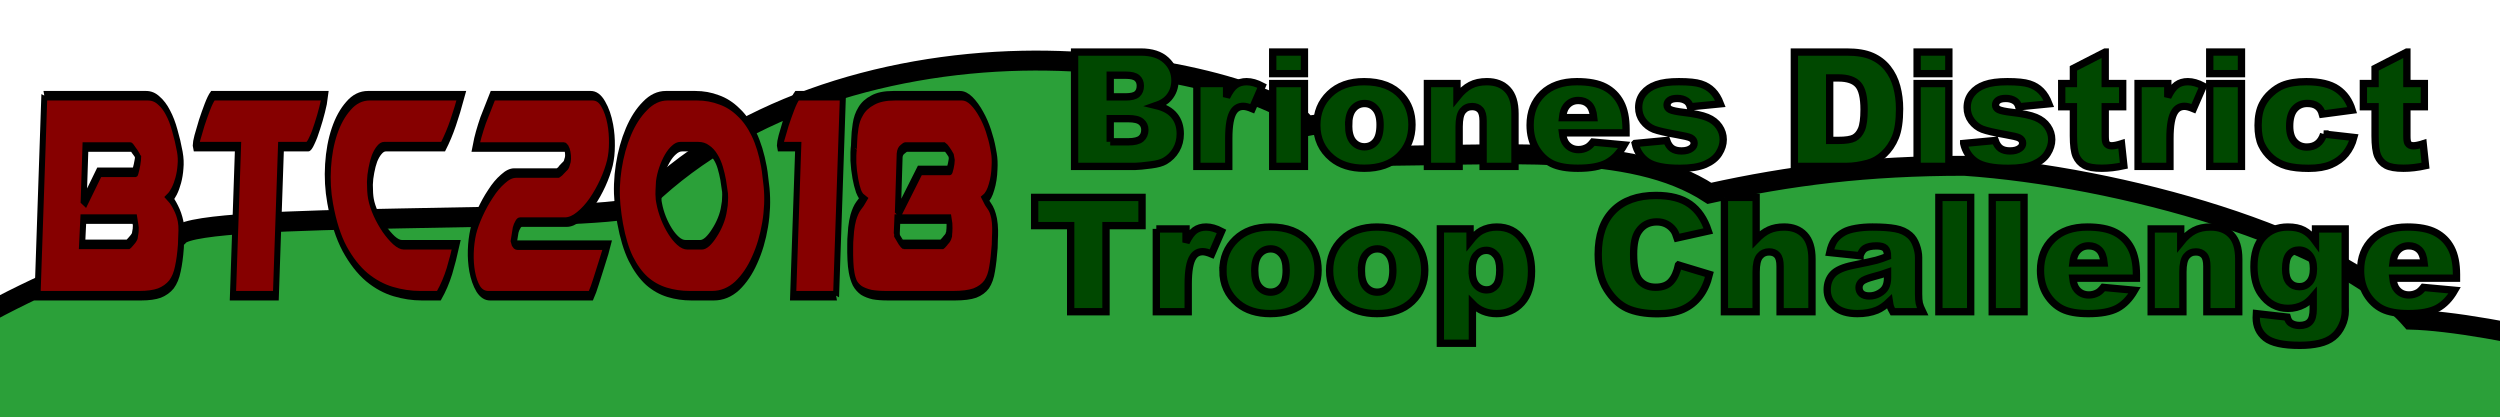
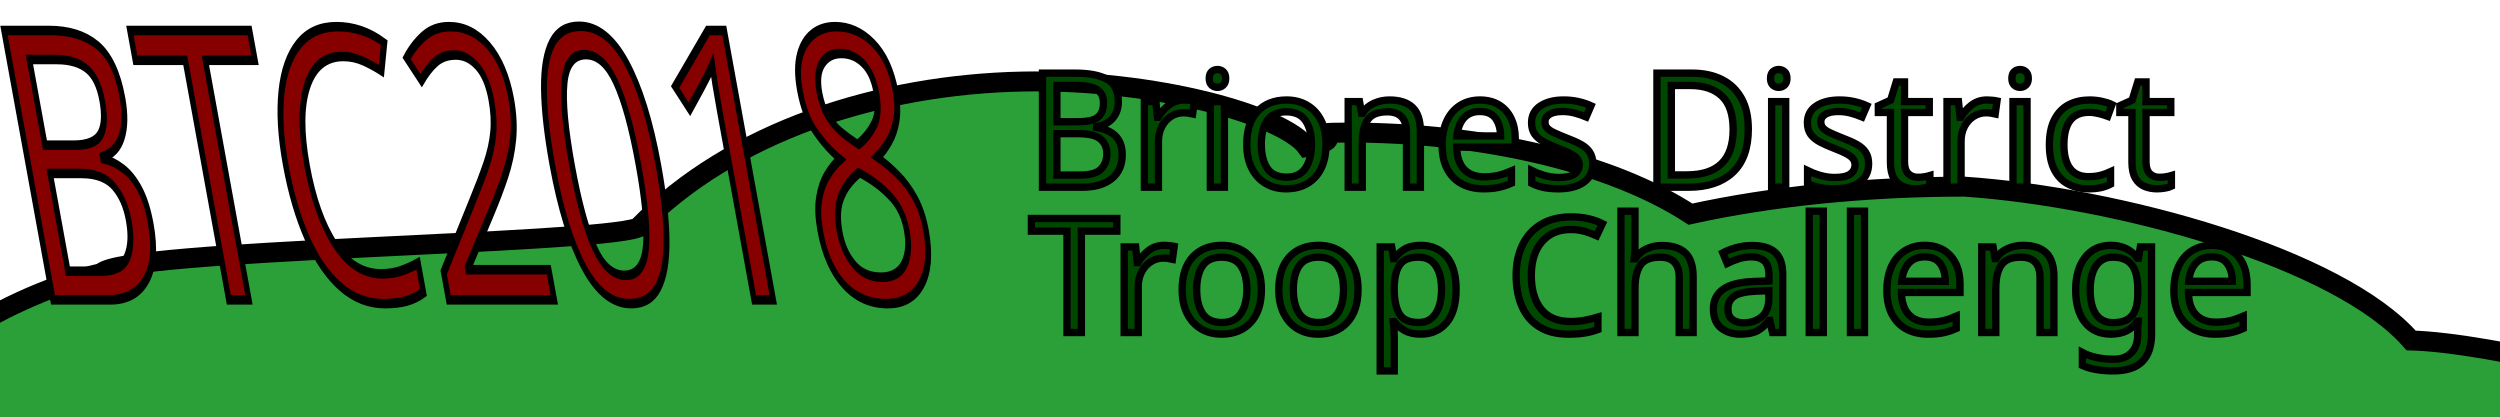
<svg xmlns="http://www.w3.org/2000/svg" width="1200" height="200" viewBox="0 0 1200 200" id="svg2" version="1.1">
  <defs id="defs4" />
  <g id="layer1" transform="translate(0,-852.3622)">
-     <path style="fill:#2ba039;fill-opacity:1;stroke:#000000;stroke-width:9.576;stroke-linecap:round;stroke-miterlimit:4;stroke-dasharray:none;stroke-opacity:1;paint-order:fill markers stroke" d="m 306.198,951.655 c -21.473,8.009 -209.46,2.235 -220.153,13.7 -53.356,12.767 -142.415,59.279 -142.551,78.249 0.002,38.202 163.104,54.17 318.481,54.17 83.872,-0.021 163.331,-9.243 216.711,-25.148 13.76,-0.737 27.275,-1.725 40.432,-2.959 36.012,13.685 81.269,21.183 128.004,21.209 49.493,-0.036 97.222,-8.451 134.061,-23.637 31.128,9.623 69.541,16.29 111.186,19.299 32.799,19.875 93.96,32.159 160.24,32.178 101.945,-10e-5 240.148,-30.539 240.147,-65.719 1.169,-25.151 -99.614,-46.248 -135.424,-47.207 -34.582,-39.715 -140.538,-68.799 -214.414,-73.842 -46.82,0.013 -83.486,4.614 -122.397,13.217 -37.665,-24.547 -98.937,-17.945 -164.307,-17.968 -27.29,0.046 -4.012,-19.279 -28.954,-14.322 -11.104,-15.215 -72.997,-32.669 -136.532,-31.368 -68.11,1.394 -139.172,23.596 -184.528,70.149 z" id="path4485" />
-     <g style="font-style:normal;font-variant:normal;font-weight:normal;font-stretch:normal;font-size:76.668px;line-height:91%;font-family:'Arial Black';-inkscape-font-specification:'Arial Black, ';text-align:center;letter-spacing:0px;word-spacing:0px;text-anchor:middle;fill:#004800;fill-opacity:1;stroke:#000000;stroke-width:3.52;stroke-linecap:butt;stroke-linejoin:miter;stroke-miterlimit:4;stroke-dasharray:none;stroke-opacity:1" id="text4136" transform="translate(0,-10)">
-       <path d="m 515.797,887.343 31.745,0 q 7.936,0 12.167,3.931 4.268,3.931 4.268,9.733 0,4.867 -3.032,8.348 -2.022,2.321 -5.915,3.669 5.915,1.423 8.685,4.904 2.808,3.444 2.808,8.685 0,4.268 -1.984,7.674 -1.984,3.407 -5.428,5.391 -2.134,1.235 -6.439,1.797 -5.728,0.749 -7.599,0.749 l -29.275,0 0,-54.881 z m 17.108,21.525 7.375,0 q 3.968,0 5.503,-1.348 1.572,-1.385 1.572,-3.968 0,-2.396 -1.572,-3.744 -1.535,-1.348 -5.391,-1.348 l -7.487,0 0,10.407 z m 0,21.563 8.648,0 q 4.38,0 6.177,-1.535 1.797,-1.572 1.797,-4.193 0,-2.433 -1.797,-3.893 -1.759,-1.497 -6.214,-1.497 l -8.61,0 0,11.118 z" style="font-style:normal;font-variant:normal;font-weight:normal;font-stretch:normal;line-height:91%;font-family:'Arial Black';-inkscape-font-specification:'Arial Black, ';text-align:center;text-anchor:middle;fill:#004800;fill-opacity:1;stroke:#000000;stroke-width:3.52;stroke-miterlimit:4;stroke-dasharray:none;stroke-opacity:1" id="path4155" />
-       <path d="m 574.496,902.467 14.263,0 0,6.514 q 2.059,-4.23 4.23,-5.803 2.209,-1.61 5.428,-1.61 3.369,0 7.375,2.096 l -4.717,10.856 q -2.695,-1.123 -4.268,-1.123 -2.995,0 -4.642,2.471 -2.358,3.482 -2.358,13.028 l 0,13.327 -15.311,0 0,-39.757 z" style="font-style:normal;font-variant:normal;font-weight:normal;font-stretch:normal;line-height:91%;font-family:'Arial Black';-inkscape-font-specification:'Arial Black, ';text-align:center;text-anchor:middle;fill:#004800;fill-opacity:1;stroke:#000000;stroke-width:3.52;stroke-miterlimit:4;stroke-dasharray:none;stroke-opacity:1" id="path4157" />
-       <path d="m 610.899,887.343 15.236,0 0,10.37 -15.236,0 0,-10.37 z m 0,15.124 15.236,0 0,39.757 -15.236,0 0,-39.757 z" style="font-style:normal;font-variant:normal;font-weight:normal;font-stretch:normal;line-height:91%;font-family:'Arial Black';-inkscape-font-specification:'Arial Black, ';text-align:center;text-anchor:middle;fill:#004800;fill-opacity:1;stroke:#000000;stroke-width:3.52;stroke-miterlimit:4;stroke-dasharray:none;stroke-opacity:1" id="path4159" />
-       <path d="m 632.072,922.457 q 0,-9.097 6.139,-14.974 6.139,-5.915 16.584,-5.915 11.942,0 18.044,6.926 4.904,5.578 4.904,13.739 0,9.172 -6.102,15.049 -6.065,5.84 -16.809,5.84 -9.584,0 -15.498,-4.867 -7.263,-6.027 -7.263,-15.798 z m 15.274,-0.037 q 0,5.316 2.134,7.861 2.171,2.546 5.428,2.546 3.294,0 5.391,-2.508 2.134,-2.508 2.134,-8.049 0,-5.166 -2.134,-7.674 -2.134,-2.546 -5.278,-2.546 -3.332,0 -5.503,2.583 -2.171,2.546 -2.171,7.787 z" style="font-style:normal;font-variant:normal;font-weight:normal;font-stretch:normal;line-height:91%;font-family:'Arial Black';-inkscape-font-specification:'Arial Black, ';text-align:center;text-anchor:middle;fill:#004800;fill-opacity:1;stroke:#000000;stroke-width:3.52;stroke-miterlimit:4;stroke-dasharray:none;stroke-opacity:1" id="path4161" />
-       <path d="m 685.156,902.467 14.188,0 0,6.476 q 3.182,-3.968 6.439,-5.653 3.257,-1.722 7.936,-1.722 6.327,0 9.883,3.781 3.594,3.744 3.594,11.605 l 0,25.269 -15.311,0 0,-21.862 q 0,-3.744 -1.385,-5.278 -1.385,-1.572 -3.893,-1.572 -2.77,0 -4.492,2.096 -1.722,2.096 -1.722,7.525 l 0,19.092 -15.236,0 0,-39.757 z" style="font-style:normal;font-variant:normal;font-weight:normal;font-stretch:normal;line-height:91%;font-family:'Arial Black';-inkscape-font-specification:'Arial Black, ';text-align:center;text-anchor:middle;fill:#004800;fill-opacity:1;stroke:#000000;stroke-width:3.52;stroke-miterlimit:4;stroke-dasharray:none;stroke-opacity:1" id="path4163" />
-       <path d="m 780.504,926.126 -30.547,0 q 0.412,3.669 1.984,5.466 2.209,2.583 5.765,2.583 2.246,0 4.268,-1.123 1.235,-0.711 2.658,-2.508 l 15.012,1.385 q -3.444,5.99 -8.311,8.61 -4.867,2.583 -13.963,2.583 -7.899,0 -12.429,-2.209 -4.53,-2.246 -7.525,-7.075 -2.957,-4.867 -2.957,-11.418 0,-9.321 5.952,-15.087 5.99,-5.765 16.509,-5.765 8.535,0 13.477,2.583 4.941,2.583 7.525,7.487 2.583,4.904 2.583,12.766 l 0,1.722 z m -15.498,-7.3 q -0.449,-4.417 -2.396,-6.327 -1.909,-1.909 -5.054,-1.909 -3.631,0 -5.803,2.883 -1.385,1.797 -1.759,5.353 l 15.012,0 z" style="font-style:normal;font-variant:normal;font-weight:normal;font-stretch:normal;line-height:91%;font-family:'Arial Black';-inkscape-font-specification:'Arial Black, ';text-align:center;text-anchor:middle;fill:#004800;fill-opacity:1;stroke:#000000;stroke-width:3.52;stroke-miterlimit:4;stroke-dasharray:none;stroke-opacity:1" id="path4165" />
-       <path d="m 784.884,931.217 15.124,-1.423 q 0.936,2.695 2.62,3.856 1.685,1.161 4.492,1.161 3.07,0 4.754,-1.31 1.31,-0.973 1.31,-2.433 0,-1.647 -1.722,-2.546 -1.235,-0.636 -6.551,-1.572 -7.936,-1.385 -11.043,-2.546 -3.07,-1.198 -5.204,-4.006 -2.096,-2.808 -2.096,-6.401 0,-3.931 2.284,-6.776 2.284,-2.845 6.289,-4.23 4.006,-1.423 10.744,-1.423 7.113,0 10.482,1.086 3.407,1.086 5.653,3.369 2.284,2.284 3.781,6.177 l -14.45,1.423 q -0.562,-1.909 -1.872,-2.808 -1.797,-1.198 -4.343,-1.198 -2.583,0 -3.781,0.936 -1.161,0.898 -1.161,2.209 0,1.46 1.497,2.209 1.497,0.749 6.514,1.348 7.599,0.861 11.306,2.396 3.706,1.535 5.653,4.38 1.984,2.845 1.984,6.252 0,3.444 -2.096,6.701 -2.059,3.257 -6.551,5.204 -4.455,1.909 -12.167,1.909 -10.894,0 -15.536,-3.107 -4.605,-3.107 -5.915,-8.835 z" style="font-style:normal;font-variant:normal;font-weight:normal;font-stretch:normal;line-height:91%;font-family:'Arial Black';-inkscape-font-specification:'Arial Black, ';text-align:center;text-anchor:middle;fill:#004800;fill-opacity:1;stroke:#000000;stroke-width:3.52;stroke-miterlimit:4;stroke-dasharray:none;stroke-opacity:1" id="path4167" />
-       <path d="m 861.29,887.343 25.194,0 q 7.45,0 12.017,2.022 4.605,2.022 7.599,5.803 2.995,3.781 4.343,8.797 1.348,5.016 1.348,10.632 0,8.797 -2.022,13.664 -1.984,4.829 -5.54,8.124 -3.556,3.257 -7.637,4.343 -5.578,1.497 -10.108,1.497 l -25.194,0 0,-54.881 z m 16.958,12.429 0,29.986 4.155,0 q 5.316,0 7.562,-1.161 2.246,-1.198 3.519,-4.118 1.273,-2.957 1.273,-9.546 0,-8.722 -2.845,-11.942 -2.845,-3.219 -9.434,-3.219 l -4.23,0 z" style="font-style:normal;font-variant:normal;font-weight:normal;font-stretch:normal;line-height:91%;font-family:'Arial Black';-inkscape-font-specification:'Arial Black, ';text-align:center;text-anchor:middle;fill:#004800;fill-opacity:1;stroke:#000000;stroke-width:3.52;stroke-miterlimit:4;stroke-dasharray:none;stroke-opacity:1" id="path4169" />
-       <path d="m 920.214,887.343 15.236,0 0,10.37 -15.236,0 0,-10.37 z m 0,15.124 15.236,0 0,39.757 -15.236,0 0,-39.757 z" style="font-style:normal;font-variant:normal;font-weight:normal;font-stretch:normal;line-height:91%;font-family:'Arial Black';-inkscape-font-specification:'Arial Black, ';text-align:center;text-anchor:middle;fill:#004800;fill-opacity:1;stroke:#000000;stroke-width:3.52;stroke-miterlimit:4;stroke-dasharray:none;stroke-opacity:1" id="path4171" />
-       <path d="m 942.563,931.217 15.124,-1.423 q 0.936,2.695 2.62,3.856 1.685,1.161 4.492,1.161 3.07,0 4.754,-1.31 1.31,-0.973 1.31,-2.433 0,-1.647 -1.722,-2.546 -1.235,-0.636 -6.551,-1.572 -7.936,-1.385 -11.043,-2.546 -3.07,-1.198 -5.204,-4.006 -2.096,-2.808 -2.096,-6.401 0,-3.931 2.284,-6.776 2.284,-2.845 6.289,-4.23 4.006,-1.423 10.744,-1.423 7.113,0 10.482,1.086 3.407,1.086 5.653,3.369 2.284,2.284 3.781,6.177 l -14.45,1.423 q -0.562,-1.909 -1.872,-2.808 -1.797,-1.198 -4.343,-1.198 -2.583,0 -3.781,0.936 -1.161,0.898 -1.161,2.209 0,1.46 1.497,2.209 1.497,0.749 6.514,1.348 7.599,0.861 11.306,2.396 3.706,1.535 5.653,4.38 1.984,2.845 1.984,6.252 0,3.444 -2.096,6.701 -2.059,3.257 -6.551,5.204 -4.455,1.909 -12.167,1.909 -10.894,0 -15.536,-3.107 -4.605,-3.107 -5.915,-8.835 z" style="font-style:normal;font-variant:normal;font-weight:normal;font-stretch:normal;line-height:91%;font-family:'Arial Black';-inkscape-font-specification:'Arial Black, ';text-align:center;text-anchor:middle;fill:#004800;fill-opacity:1;stroke:#000000;stroke-width:3.52;stroke-miterlimit:4;stroke-dasharray:none;stroke-opacity:1" id="path4173" />
-       <path d="m 1010.508,887.343 0,15.124 8.386,0 0,11.118 -8.386,0 0,14.113 q 0,2.546 0.487,3.369 0.749,1.273 2.62,1.273 1.685,0 4.717,-0.973 l 1.123,10.519 q -5.653,1.235 -10.557,1.235 -5.69,0 -8.386,-1.46 -2.695,-1.46 -4.006,-4.417 -1.273,-2.995 -1.273,-9.658 l 0,-14.001 -5.615,0 0,-11.118 5.615,0 0,-7.3 15.274,-7.824 z" style="font-style:normal;font-variant:normal;font-weight:normal;font-stretch:normal;line-height:91%;font-family:'Arial Black';-inkscape-font-specification:'Arial Black, ';text-align:center;text-anchor:middle;fill:#004800;fill-opacity:1;stroke:#000000;stroke-width:3.52;stroke-miterlimit:4;stroke-dasharray:none;stroke-opacity:1" id="path4175" />
-       <path d="m 1026.269,902.467 14.263,0 0,6.514 q 2.059,-4.23 4.23,-5.803 2.209,-1.61 5.428,-1.61 3.369,0 7.375,2.096 l -4.717,10.856 q -2.695,-1.123 -4.268,-1.123 -2.995,0 -4.642,2.471 -2.358,3.482 -2.358,13.028 l 0,13.327 -15.311,0 0,-39.757 z" style="font-style:normal;font-variant:normal;font-weight:normal;font-stretch:normal;line-height:91%;font-family:'Arial Black';-inkscape-font-specification:'Arial Black, ';text-align:center;text-anchor:middle;fill:#004800;fill-opacity:1;stroke:#000000;stroke-width:3.52;stroke-miterlimit:4;stroke-dasharray:none;stroke-opacity:1" id="path4177" />
-       <path d="m 1060.672,887.343 15.236,0 0,10.37 -15.236,0 0,-10.37 z m 0,15.124 15.236,0 0,39.757 -15.236,0 0,-39.757 z" style="font-style:normal;font-variant:normal;font-weight:normal;font-stretch:normal;line-height:91%;font-family:'Arial Black';-inkscape-font-specification:'Arial Black, ';text-align:center;text-anchor:middle;fill:#004800;fill-opacity:1;stroke:#000000;stroke-width:3.52;stroke-miterlimit:4;stroke-dasharray:none;stroke-opacity:1" id="path4179" />
-       <path d="m 1115.365,926.687 14.488,1.647 q -1.198,4.53 -3.931,7.861 -2.733,3.294 -7,5.129 -4.23,1.834 -10.781,1.834 -6.327,0 -10.557,-1.161 -4.193,-1.198 -7.225,-3.818 -3.032,-2.658 -4.754,-6.214 -1.722,-3.556 -1.722,-9.434 0,-6.139 2.096,-10.22 1.535,-2.995 4.193,-5.353 2.658,-2.396 5.465,-3.556 4.455,-1.834 11.418,-1.834 9.733,0 14.825,3.482 5.129,3.482 7.188,10.182 l -14.338,1.909 q -0.674,-2.546 -2.471,-3.818 -1.759,-1.31 -4.754,-1.31 -3.781,0 -6.139,2.733 -2.321,2.695 -2.321,8.198 0,4.904 2.321,7.45 2.321,2.546 5.915,2.546 2.995,0 5.016,-1.535 2.059,-1.535 3.07,-4.717 z" style="font-style:normal;font-variant:normal;font-weight:normal;font-stretch:normal;line-height:91%;font-family:'Arial Black';-inkscape-font-specification:'Arial Black, ';text-align:center;text-anchor:middle;fill:#004800;fill-opacity:1;stroke:#000000;stroke-width:3.52;stroke-miterlimit:4;stroke-dasharray:none;stroke-opacity:1" id="path4181" />
-       <path d="m 1155.309,887.343 0,15.124 8.386,0 0,11.118 -8.386,0 0,14.113 q 0,2.546 0.487,3.369 0.749,1.273 2.62,1.273 1.685,0 4.717,-0.973 l 1.123,10.519 q -5.653,1.235 -10.557,1.235 -5.69,0 -8.386,-1.46 -2.695,-1.46 -4.006,-4.417 -1.273,-2.995 -1.273,-9.658 l 0,-14.001 -5.615,0 0,-11.118 5.615,0 0,-7.3 15.274,-7.824 z" style="font-style:normal;font-variant:normal;font-weight:normal;font-stretch:normal;line-height:91%;font-family:'Arial Black';-inkscape-font-specification:'Arial Black, ';text-align:center;text-anchor:middle;fill:#004800;fill-opacity:1;stroke:#000000;stroke-width:3.52;stroke-miterlimit:4;stroke-dasharray:none;stroke-opacity:1" id="path4183" />
-       <path d="m 496.63,957.111 51.549,0 0,13.552 -17.295,0 0,41.329 -16.958,0 0,-41.329 -17.295,0 0,-13.552 z" style="font-style:normal;font-variant:normal;font-weight:normal;font-stretch:normal;line-height:91%;font-family:'Arial Black';-inkscape-font-specification:'Arial Black, ';text-align:center;text-anchor:middle;fill:#004800;fill-opacity:1;stroke:#000000;stroke-width:3.52;stroke-miterlimit:4;stroke-dasharray:none;stroke-opacity:1" id="path4185" />
-       <path d="m 555.03,972.235 14.263,0 0,6.514 q 2.059,-4.23 4.23,-5.803 2.209,-1.61 5.428,-1.61 3.369,0 7.375,2.096 l -4.717,10.856 q -2.695,-1.123 -4.268,-1.123 -2.995,0 -4.642,2.471 -2.358,3.482 -2.358,13.028 l 0,13.327 -15.311,0 0,-39.757 z" style="font-style:normal;font-variant:normal;font-weight:normal;font-stretch:normal;line-height:91%;font-family:'Arial Black';-inkscape-font-specification:'Arial Black, ';text-align:center;text-anchor:middle;fill:#004800;fill-opacity:1;stroke:#000000;stroke-width:3.52;stroke-miterlimit:4;stroke-dasharray:none;stroke-opacity:1" id="path4187" />
-       <path d="m 587,992.225 q 0,-9.097 6.139,-14.974 6.139,-5.915 16.584,-5.915 11.942,0 18.044,6.926 4.904,5.578 4.904,13.739 0,9.172 -6.102,15.049 -6.065,5.84 -16.809,5.84 -9.584,0 -15.498,-4.867 -7.263,-6.027 -7.263,-15.798 z m 15.274,-0.037 q 0,5.316 2.134,7.861 2.171,2.546 5.428,2.546 3.294,0 5.391,-2.508 2.134,-2.508 2.134,-8.049 0,-5.166 -2.134,-7.674 -2.134,-2.546 -5.278,-2.546 -3.332,0 -5.503,2.583 -2.171,2.546 -2.171,7.787 z" style="font-style:normal;font-variant:normal;font-weight:normal;font-stretch:normal;line-height:91%;font-family:'Arial Black';-inkscape-font-specification:'Arial Black, ';text-align:center;text-anchor:middle;fill:#004800;fill-opacity:1;stroke:#000000;stroke-width:3.52;stroke-miterlimit:4;stroke-dasharray:none;stroke-opacity:1" id="path4189" />
-       <path d="m 638.211,992.225 q 0,-9.097 6.139,-14.974 6.139,-5.915 16.584,-5.915 11.942,0 18.044,6.926 4.904,5.578 4.904,13.739 0,9.172 -6.102,15.049 -6.065,5.84 -16.809,5.84 -9.584,0 -15.498,-4.867 -7.263,-6.027 -7.263,-15.798 z m 15.274,-0.037 q 0,5.316 2.134,7.861 2.171,2.546 5.428,2.546 3.294,0 5.391,-2.508 2.134,-2.508 2.134,-8.049 0,-5.166 -2.134,-7.674 -2.134,-2.546 -5.278,-2.546 -3.332,0 -5.503,2.583 -2.171,2.546 -2.171,7.787 z" style="font-style:normal;font-variant:normal;font-weight:normal;font-stretch:normal;line-height:91%;font-family:'Arial Black';-inkscape-font-specification:'Arial Black, ';text-align:center;text-anchor:middle;fill:#004800;fill-opacity:1;stroke:#000000;stroke-width:3.52;stroke-miterlimit:4;stroke-dasharray:none;stroke-opacity:1" id="path4191" />
-       <path d="m 691.37,1027.115 0,-54.881 14.263,0 0,5.877 q 2.957,-3.706 5.428,-5.016 3.332,-1.759 7.375,-1.759 7.974,0 12.316,6.102 4.38,6.102 4.38,15.087 0,9.92 -4.754,15.161 -4.754,5.204 -12.017,5.204 -3.519,0 -6.439,-1.198 -2.883,-1.198 -5.166,-3.556 l 0,18.98 -15.386,0 z m 15.274,-34.89 q 0,4.717 1.984,7 1.984,2.284 5.016,2.284 2.658,0 4.455,-2.171 1.797,-2.209 1.797,-7.45 0,-4.829 -1.872,-7.075 -1.872,-2.284 -4.567,-2.284 -2.92,0 -4.867,2.284 -1.947,2.284 -1.947,7.412 z" style="font-style:normal;font-variant:normal;font-weight:normal;font-stretch:normal;line-height:91%;font-family:'Arial Black';-inkscape-font-specification:'Arial Black, ';text-align:center;text-anchor:middle;fill:#004800;fill-opacity:1;stroke:#000000;stroke-width:3.52;stroke-miterlimit:4;stroke-dasharray:none;stroke-opacity:1" id="path4193" />
-       <path d="m 805.661,989.567 14.862,4.492 q -1.497,6.252 -4.717,10.445 -3.219,4.193 -8.011,6.327 -4.754,2.134 -12.129,2.134 -8.947,0 -14.637,-2.583 -5.653,-2.62 -9.771,-9.172 -4.118,-6.551 -4.118,-16.771 0,-13.627 7.225,-20.926 7.263,-7.337 20.515,-7.337 10.37,0 16.284,4.193 5.952,4.193 8.835,12.878 l -14.974,3.332 q -0.786,-2.508 -1.647,-3.669 -1.423,-1.947 -3.482,-2.995 -2.059,-1.048 -4.605,-1.048 -5.765,0 -8.835,4.642 -2.321,3.444 -2.321,10.819 0,9.134 2.77,12.541 2.77,3.369 7.787,3.369 4.867,0 7.337,-2.733 2.508,-2.733 3.631,-7.936 z" style="font-style:normal;font-variant:normal;font-weight:normal;font-stretch:normal;line-height:91%;font-family:'Arial Black';-inkscape-font-specification:'Arial Black, ';text-align:center;text-anchor:middle;fill:#004800;fill-opacity:1;stroke:#000000;stroke-width:3.52;stroke-miterlimit:4;stroke-dasharray:none;stroke-opacity:1" id="path4195" />
-       <path d="m 827.71,957.111 15.236,0 0,20.215 q 3.107,-3.219 6.177,-4.605 3.07,-1.385 7.263,-1.385 6.214,0 9.771,3.781 3.594,3.781 3.594,11.605 l 0,25.269 -15.311,0 0,-21.862 q 0,-3.744 -1.385,-5.278 -1.385,-1.572 -3.893,-1.572 -2.77,0 -4.492,2.096 -1.722,2.096 -1.722,7.525 l 0,19.092 -15.236,0 0,-54.881 z" style="font-style:normal;font-variant:normal;font-weight:normal;font-stretch:normal;line-height:91%;font-family:'Arial Black';-inkscape-font-specification:'Arial Black, ';text-align:center;text-anchor:middle;fill:#004800;fill-opacity:1;stroke:#000000;stroke-width:3.52;stroke-miterlimit:4;stroke-dasharray:none;stroke-opacity:1" id="path4197" />
-       <path d="m 892.811,985.112 -14.562,-1.535 q 0.824,-3.818 2.358,-5.99 1.572,-2.209 4.492,-3.818 2.096,-1.161 5.765,-1.797 3.669,-0.636 7.936,-0.636 6.851,0 11.006,0.786 4.155,0.749 6.926,3.182 1.947,1.685 3.07,4.792 1.123,3.07 1.123,5.877 l 0,17.557 q 0,2.808 0.337,4.417 0.374,1.572 1.572,4.043 l -14.3,0 q -0.861,-1.535 -1.123,-2.321 -0.262,-0.824 -0.524,-2.546 -2.995,2.882 -5.952,4.118 -4.043,1.647 -9.396,1.647 -7.113,0 -10.819,-3.294 -3.669,-3.294 -3.669,-8.123 0,-4.53 2.658,-7.45 2.658,-2.92 9.808,-4.343 8.573,-1.722 11.118,-2.396 2.546,-0.711 5.391,-1.834 0,-2.808 -1.161,-3.931 -1.161,-1.123 -4.08,-1.123 -3.744,0 -5.615,1.198 -1.46,0.936 -2.358,3.519 z m 13.215,8.011 q -3.145,1.123 -6.551,1.984 -4.642,1.235 -5.877,2.433 -1.273,1.235 -1.273,2.808 0,1.797 1.235,2.957 1.273,1.123 3.706,1.123 2.546,0 4.717,-1.235 2.209,-1.235 3.107,-2.995 0.936,-1.797 0.936,-4.642 l 0,-2.433 z" style="font-style:normal;font-variant:normal;font-weight:normal;font-stretch:normal;line-height:91%;font-family:'Arial Black';-inkscape-font-specification:'Arial Black, ';text-align:center;text-anchor:middle;fill:#004800;fill-opacity:1;stroke:#000000;stroke-width:3.52;stroke-miterlimit:4;stroke-dasharray:none;stroke-opacity:1" id="path4199" />
-       <path d="m 930.658,957.111 15.274,0 0,54.881 -15.274,0 0,-54.881 z" style="font-style:normal;font-variant:normal;font-weight:normal;font-stretch:normal;line-height:91%;font-family:'Arial Black';-inkscape-font-specification:'Arial Black, ';text-align:center;text-anchor:middle;fill:#004800;fill-opacity:1;stroke:#000000;stroke-width:3.52;stroke-miterlimit:4;stroke-dasharray:none;stroke-opacity:1" id="path4201" />
-       <path d="m 956.264,957.111 15.274,0 0,54.881 -15.274,0 0,-54.881 z" style="font-style:normal;font-variant:normal;font-weight:normal;font-stretch:normal;line-height:91%;font-family:'Arial Black';-inkscape-font-specification:'Arial Black, ';text-align:center;text-anchor:middle;fill:#004800;fill-opacity:1;stroke:#000000;stroke-width:3.52;stroke-miterlimit:4;stroke-dasharray:none;stroke-opacity:1" id="path4203" />
-       <path d="m 1025.483,995.894 -30.547,0 q 0.412,3.669 1.984,5.466 2.209,2.583 5.765,2.583 2.246,0 4.268,-1.123 1.235,-0.711 2.658,-2.508 l 15.012,1.385 q -3.444,5.99 -8.311,8.61 -4.867,2.583 -13.963,2.583 -7.899,0 -12.429,-2.209 -4.53,-2.246 -7.525,-7.075 -2.957,-4.867 -2.957,-11.418 0,-9.321 5.952,-15.087 5.99,-5.765 16.509,-5.765 8.535,0 13.477,2.583 4.941,2.583 7.524,7.487 2.583,4.904 2.583,12.766 l 0,1.722 z m -15.498,-7.3 q -0.449,-4.417 -2.396,-6.327 -1.909,-1.909 -5.054,-1.909 -3.631,0 -5.803,2.883 -1.385,1.797 -1.759,5.353 l 15.012,0 z" style="font-style:normal;font-variant:normal;font-weight:normal;font-stretch:normal;line-height:91%;font-family:'Arial Black';-inkscape-font-specification:'Arial Black, ';text-align:center;text-anchor:middle;fill:#004800;fill-opacity:1;stroke:#000000;stroke-width:3.52;stroke-miterlimit:4;stroke-dasharray:none;stroke-opacity:1" id="path4205" />
-       <path d="m 1032.558,972.235 14.188,0 0,6.476 q 3.182,-3.968 6.439,-5.653 3.257,-1.722 7.936,-1.722 6.327,0 9.883,3.781 3.594,3.744 3.594,11.605 l 0,25.269 -15.311,0 0,-21.862 q 0,-3.744 -1.385,-5.278 -1.385,-1.572 -3.893,-1.572 -2.77,0 -4.492,2.096 -1.722,2.096 -1.722,7.525 l 0,19.092 -15.236,0 0,-39.757 z" style="font-style:normal;font-variant:normal;font-weight:normal;font-stretch:normal;line-height:91%;font-family:'Arial Black';-inkscape-font-specification:'Arial Black, ';text-align:center;text-anchor:middle;fill:#004800;fill-opacity:1;stroke:#000000;stroke-width:3.52;stroke-miterlimit:4;stroke-dasharray:none;stroke-opacity:1" id="path4207" />
-       <path d="m 1111.435,972.235 14.263,0 0,37.548 0.037,1.76 q 0,3.744 -1.61,7.113 -1.572,3.407 -4.23,5.503 -2.62,2.096 -6.701,3.032 -4.043,0.936 -9.284,0.936 -11.979,0 -16.472,-3.594 -4.455,-3.594 -4.455,-9.621 0,-0.749 0.075,-2.022 l 14.787,1.685 q 0.561,2.059 1.722,2.845 1.685,1.161 4.23,1.161 3.294,0 4.904,-1.76 1.647,-1.76 1.647,-6.139 l 0,-6.027 q -2.246,2.658 -4.492,3.856 -3.519,1.872 -7.599,1.872 -7.974,0 -12.878,-6.963 -3.482,-4.941 -3.482,-13.065 0,-9.284 4.492,-14.151 4.492,-4.867 11.755,-4.867 4.642,0 7.637,1.572 3.032,1.572 5.653,5.204 l 0,-5.877 z m -14.338,19.279 q 0,4.305 1.834,6.401 1.834,2.059 4.829,2.059 2.845,0 4.754,-2.134 1.947,-2.171 1.947,-6.514 0,-4.343 -2.022,-6.626 -2.022,-2.321 -4.941,-2.321 -2.92,0 -4.679,2.134 -1.722,2.096 -1.722,7 z" style="font-style:normal;font-variant:normal;font-weight:normal;font-stretch:normal;line-height:91%;font-family:'Arial Black';-inkscape-font-specification:'Arial Black, ';text-align:center;text-anchor:middle;fill:#004800;fill-opacity:1;stroke:#000000;stroke-width:3.52;stroke-miterlimit:4;stroke-dasharray:none;stroke-opacity:1" id="path4209" />
-       <path d="m 1179.118,995.894 -30.547,0 q 0.412,3.669 1.984,5.466 2.209,2.583 5.765,2.583 2.246,0 4.268,-1.123 1.235,-0.711 2.658,-2.508 l 15.012,1.385 q -3.444,5.99 -8.311,8.61 -4.867,2.583 -13.963,2.583 -7.899,0 -12.429,-2.209 -4.53,-2.246 -7.525,-7.075 -2.957,-4.867 -2.957,-11.418 0,-9.321 5.952,-15.087 5.99,-5.765 16.509,-5.765 8.535,0 13.477,2.583 4.941,2.583 7.524,7.487 2.583,4.904 2.583,12.766 l 0,1.722 z m -15.498,-7.3 q -0.449,-4.417 -2.396,-6.327 -1.909,-1.909 -5.054,-1.909 -3.631,0 -5.803,2.883 -1.385,1.797 -1.76,5.353 l 15.012,0 z" style="font-style:normal;font-variant:normal;font-weight:normal;font-stretch:normal;line-height:91%;font-family:'Arial Black';-inkscape-font-specification:'Arial Black, ';text-align:center;text-anchor:middle;fill:#004800;fill-opacity:1;stroke:#000000;stroke-width:3.52;stroke-miterlimit:4;stroke-dasharray:none;stroke-opacity:1" id="path4211" />
-     </g>
-     <g transform="matrix(0.7699739,0,0.2362424,1.298745,0,-2)" style="font-style:normal;font-variant:normal;font-weight:normal;font-stretch:normal;font-size:139.455px;line-height:125%;font-family:'Airstrike Bold';-inkscape-font-specification:'Airstrike Bold, ';letter-spacing:0px;word-spacing:0px;fill:#860000;fill-opacity:1;stroke:#000000;stroke-width:3.52;stroke-linecap:butt;stroke-linejoin:miter;stroke-miterlimit:4;stroke-dasharray:none;stroke-opacity:1" id="text4148">
-       <path d="m -185.053,693.213 -26.915,73.911 64.01,0 q 7.391,0 12.272,-0.976 5.02,-1.116 8.507,-3.207 3.486,-2.231 5.718,-5.718 2.371,-3.486 4.463,-8.367 l 0.558,-1.534 q 0.697,-1.813 1.395,-3.765 0.697,-1.952 0.697,-3.905 -0.139,-2.789 -1.395,-5.02 -1.255,-2.371 -2.789,-3.626 1.673,-0.837 3.626,-2.51 2.092,-1.813 3.765,-4.044 1.813,-2.371 2.929,-5.02 1.255,-2.65 1.255,-5.439 l 0,-0.279 q 0,-3.905 -0.697,-7.67 -0.558,-3.765 -2.231,-6.554 -1.534,-2.789 -4.323,-4.463 -2.65,-1.813 -6.833,-1.813 l -64.01,0 z m 12.133,40.163 7.67,-21.197 28.588,0 q 0.279,0 1.255,1.255 1.116,1.116 1.534,1.813 0,0 0,0.279 0.139,0.279 0.279,0.418 l -0.279,0.697 q -0.139,0.418 -0.697,1.255 -0.418,0.697 -0.976,1.534 -0.558,0.837 -1.116,1.534 -0.418,0.558 -0.558,0.558 l -22.313,0 -13.388,11.854 z m -5.439,14.782 3.626,-9.343 32.075,0 q 0,0.976 -0.139,1.952 0,0.976 -0.279,1.395 l -0.279,0.697 q -0.139,0.139 -0.697,1.255 -0.558,0.976 -0.558,0.976 -0.418,0.418 -1.255,0.976 -0.837,0.418 -1.673,0.976 -0.837,0.418 -1.534,0.837 -0.697,0.279 -0.697,0.279 l -28.588,0 z" style="font-style:normal;font-variant:normal;font-weight:normal;font-stretch:normal;font-family:Airstrike;-inkscape-font-specification:Airstrike;fill:#860000;fill-opacity:1;stroke:#000000;stroke-width:3.52;stroke-miterlimit:4;stroke-dasharray:none;stroke-opacity:1" id="path4148" />
-       <path d="m -90.161,767.124 26.775,0 20.081,-55.085 16.456,0 q 1.116,0 3.486,-2.231 2.51,-2.231 5.02,-5.299 2.65,-3.068 4.881,-6.136 2.371,-3.207 3.347,-5.16 l -69.867,0 q -1.952,1.255 -4.741,4.184 -2.65,2.789 -5.299,5.857 -2.51,3.068 -4.463,5.578 -1.813,2.51 -1.952,3.068 l 0,0.139 26.357,0 -20.081,55.085 z" style="font-style:normal;font-variant:normal;font-weight:normal;font-stretch:normal;font-family:Airstrike;-inkscape-font-specification:Airstrike;fill:#860000;fill-opacity:1;stroke:#000000;stroke-width:3.52;stroke-miterlimit:4;stroke-dasharray:none;stroke-opacity:1" id="path4150" />
-       <path d="m -19.077,733.237 q 0,10.041 3.905,16.595 4.044,6.554 10.599,10.459 6.554,3.765 14.782,5.299 8.228,1.534 16.874,1.534 l 11.156,0 q 5.299,-4.184 9.343,-9.065 4.044,-5.02 7.252,-9.762 l -33.33,0 q -2.371,0 -5.02,-1.673 -2.51,-1.673 -4.741,-4.184 -2.092,-2.51 -3.486,-5.439 -1.395,-3.068 -1.395,-5.718 0,-2.092 1.116,-5.718 0.837,-2.371 2.371,-4.741 1.534,-2.51 3.347,-4.463 1.952,-1.952 3.905,-3.068 2.092,-1.255 3.905,-1.255 l 36.258,0 q 4.881,-4.184 8.925,-8.786 4.184,-4.741 8.228,-10.041 l -57.595,0 q -7.391,0 -13.945,3.765 -6.554,3.626 -11.575,9.343 -5.02,5.718 -7.949,12.83 -2.929,7.112 -2.929,13.806 l 0,0.279 z" style="font-style:normal;font-variant:normal;font-weight:normal;font-stretch:normal;font-family:Airstrike;-inkscape-font-specification:Airstrike;fill:#860000;fill-opacity:1;stroke:#000000;stroke-width:3.52;stroke-miterlimit:4;stroke-dasharray:none;stroke-opacity:1" id="path4152" />
-       <path d="m 90.877,747.461 q 0,0.976 1.534,0.976 l 56.479,0 q 0,0 -1.673,2.231 -1.673,2.092 -4.184,5.02 -2.371,2.929 -5.16,6.136 -2.65,3.207 -4.881,5.299 l -63.452,0 q -4.044,0 -5.997,-2.51 -1.813,-2.65 -1.813,-6.415 0,-3.486 1.395,-7.391 1.395,-3.905 3.905,-7.531 2.231,-3.068 6.275,-6.833 4.044,-3.765 8.646,-6.973 4.602,-3.347 9.343,-5.439 4.741,-2.231 8.367,-2.231 l 26.496,0 q 0.139,0 1.813,-0.697 1.673,-0.837 2.65,-1.395 0.558,-0.279 1.395,-0.697 0.837,-0.558 0.837,-0.697 l 0.558,-0.697 q 1.395,-1.395 1.395,-3.765 0,-1.673 -1.255,-1.673 l -55.503,0 q 1.395,-2.231 3.347,-4.741 2.092,-2.65 4.323,-5.16 2.371,-2.51 4.602,-4.741 2.231,-2.371 4.184,-4.323 l 61.639,0 q 4.323,0 6.275,3.068 2.092,3.068 2.092,7.531 0,3.626 -1.255,7.391 -1.116,3.626 -3.347,6.833 -2.51,3.486 -6.694,7.391 -4.044,3.765 -8.925,7.112 -4.741,3.207 -9.762,5.299 -4.881,2.092 -8.925,2.092 l -27.891,0 q -1.116,0 -2.231,0.976 -1.116,0.837 -1.952,1.952 l -2.65,4.602 z" style="font-style:normal;font-variant:normal;font-weight:normal;font-stretch:normal;font-family:Airstrike;-inkscape-font-specification:Airstrike;fill:#860000;fill-opacity:1;stroke:#000000;stroke-width:3.52;stroke-miterlimit:4;stroke-dasharray:none;stroke-opacity:1" id="path4154" />
-       <path d="m 254.804,727.101 c 0.186,-1.395 0.325,-2.696 0.418,-3.905 0.186,-1.302 0.279,-2.557 0.279,-3.765 0,-4.648 -0.837,-8.646 -2.51,-11.993 -1.673,-3.347 -4.044,-6.043 -7.112,-8.088 -2.975,-2.138 -6.554,-3.672 -10.738,-4.602 -4.184,-1.023 -8.786,-1.534 -13.806,-1.534 l -18.408,0 c -4.927,0 -9.808,1.255 -14.643,3.765 -4.834,2.417 -9.25,5.578 -13.248,9.483 -3.998,3.905 -7.345,8.228 -10.041,12.969 -2.696,4.741 -4.37,9.343 -5.02,13.806 -0.186,1.302 -0.325,2.557 -0.418,3.765 -0.093,1.209 -0.139,2.371 -0.139,3.486 0,5.206 0.883,9.529 2.65,12.969 1.859,3.44 4.37,6.182 7.531,8.228 3.161,1.952 6.926,3.347 11.296,4.184 4.37,0.837 9.111,1.255 14.224,1.255 l 13.945,0 c 5.578,0 10.97,-1.209 16.177,-3.626 5.206,-2.51 9.855,-5.718 13.945,-9.622 4.184,-3.905 7.67,-8.228 10.459,-12.969 2.789,-4.741 4.509,-9.343 5.16,-13.806 z m -68.612,4.184 c 0.093,-0.744 0.325,-1.58 0.697,-2.51 0.372,-1.023 0.79,-2.092 1.255,-3.207 0.837,-1.58 1.952,-3.161 3.347,-4.741 1.488,-1.673 3.068,-3.161 4.741,-4.463 1.673,-1.302 3.347,-2.324 5.02,-3.068 1.766,-0.837 3.393,-1.255 4.881,-1.255 l 11.296,0 c 2.324,0 4.184,0.372 5.578,1.116 1.488,0.651 2.65,1.58 3.486,2.789 0.837,1.116 1.395,2.417 1.673,3.905 0.279,1.488 0.418,2.975 0.418,4.463 0,0.837 -0.046,1.673 -0.139,2.51 0,0.744 -0.046,1.488 -0.139,2.231 -0.167,0.918 -0.401,1.561 -0.837,2.65 -0.186,0.744 -0.697,1.766 -1.534,3.068 -0.837,1.58 -2.092,3.207 -3.765,4.881 -1.58,1.58 -3.3,3.022 -5.16,4.323 -1.766,1.302 -3.533,2.371 -5.299,3.207 -1.673,0.744 -3.068,1.116 -4.184,1.116 l -9.204,0 c -1.673,0 -3.254,-0.465 -4.741,-1.395 -1.488,-0.93 -2.789,-2.138 -3.905,-3.626 -1.116,-1.488 -1.999,-3.114 -2.65,-4.881 -0.651,-1.859 -0.976,-3.626 -0.976,-5.299 l 0,-0.837 c 0,-0.558 0.046,-0.883 0.139,-0.976 z" style="font-style:normal;font-variant:normal;font-weight:normal;font-stretch:normal;font-family:Airstrike;-inkscape-font-specification:Airstrike;fill:#860000;fill-opacity:1;stroke:#000000;stroke-width:3.52;stroke-miterlimit:4;stroke-dasharray:none;stroke-opacity:1" id="path4156" />
-       <path d="m 285.854,767.124 26.915,-73.911 -28.588,0 q -1.952,1.255 -4.741,4.184 -2.65,2.789 -5.299,5.857 -2.51,3.068 -4.463,5.578 -1.813,2.51 -1.952,3.068 l 0,0.139 11.435,0 -20.081,55.085 26.775,0 z" style="font-style:normal;font-variant:normal;font-weight:normal;font-stretch:normal;font-family:Airstrike;-inkscape-font-specification:Airstrike;fill:#860000;fill-opacity:1;stroke:#000000;stroke-width:3.52;stroke-miterlimit:4;stroke-dasharray:none;stroke-opacity:1" id="path4158" />
-       <path d="m 313.776,712.318 q -1.116,2.092 -1.952,5.299 -0.697,3.068 -0.697,6.275 0,2.51 0.558,4.602 0.697,1.952 2.231,2.789 -1.395,1.116 -3.905,2.65 -2.371,1.534 -4.602,4.323 -1.395,1.813 -2.65,4.323 -1.116,2.371 -1.813,4.184 l -0.697,2.092 q -0.976,2.929 -1.534,5.439 -0.558,2.371 -0.558,4.323 0,2.231 0.837,3.905 0.976,1.534 3.207,2.65 2.371,0.976 6.136,1.534 3.765,0.418 9.483,0.418 l 41.557,0 q 8.228,0 13.248,-0.976 5.16,-1.116 8.367,-3.207 3.207,-2.231 5.16,-5.718 2.092,-3.486 4.184,-8.367 l 0.976,-2.789 q 0.697,-1.673 1.255,-3.626 0.558,-2.092 0.558,-3.626 l 0,-0.418 q -0.139,-2.789 -1.534,-4.323 -1.395,-1.534 -1.952,-2.65 2.929,-1.255 5.439,-4.463 2.65,-3.207 4.044,-7.112 1.255,-3.068 1.255,-5.439 l 0,-1.952 q 0,-2.929 -0.837,-6.275 -0.837,-3.347 -2.65,-6.136 -1.813,-2.929 -4.463,-4.881 -2.65,-1.952 -6.136,-1.952 l -41.557,0 q -8.507,0 -13.945,1.673 -5.439,1.534 -8.646,4.044 -3.207,2.371 -4.881,5.439 -1.673,2.929 -2.65,5.718 l -0.837,2.231 z m 27.612,2.929 q 0.697,-1.534 2.51,-2.231 1.813,-0.837 2.51,-0.837 l 24.265,0 q 0.418,0.139 1.395,1.255 0.976,1.116 1.395,1.813 l 0,1.395 q -0.279,0.837 -1.395,2.51 -1.116,1.673 -1.534,1.673 l -18.269,0 -18.687,16.177 7.809,-21.755 z m -8.088,32.911 q -0.279,0 -1.255,-1.116 -0.976,-1.255 -1.395,-1.952 l 0.139,-0.418 q 0,-0.139 0,-0.139 0.139,-0.139 0.139,-0.279 l -0.139,-0.279 1.952,-5.16 32.214,0 q 0,0.976 -0.558,2.789 -0.558,1.673 -0.837,2.092 l -0.279,0.697 q -0.139,0.139 -0.418,0.418 -0.139,0.279 -0.139,0.279 -0.418,0.418 -1.255,0.976 -0.837,0.418 -1.673,0.976 -0.837,0.418 -1.534,0.837 -0.697,0.279 -0.697,0.279 l -24.265,0 z" style="font-style:normal;font-variant:normal;font-weight:normal;font-stretch:normal;font-family:Airstrike;-inkscape-font-specification:Airstrike;fill:#860000;fill-opacity:1;stroke:#000000;stroke-width:3.52;stroke-miterlimit:4;stroke-dasharray:none;stroke-opacity:1" id="path4160" />
-     </g>
+     <path style="fill:#2ba039;fill-opacity:1;stroke:#000000;stroke-width:9.576;stroke-linecap:round;stroke-miterlimit:4;stroke-dasharray:none;stroke-opacity:1;paint-order:fill markers stroke" d="m 306.198,109.293 c -21.473,8.009 -246.835,10.316 -257.528,21.782 -53.356,12.767 -105.039,51.198 -105.176,70.167 0.002,38.202 163.104,54.17 318.481,54.17 83.872,-0.021 163.331,-9.243 216.711,-25.148 13.76,-0.737 27.275,-1.725 40.432,-2.959 36.012,13.685 81.269,21.183 128.004,21.209 49.493,-0.036 97.222,-8.451 134.061,-23.637 31.128,9.623 69.541,16.29 111.186,19.299 32.799,19.875 93.96,32.159 160.24,32.178 101.945,-10e-5 240.148,-30.539 240.147,-65.719 1.169,-25.151 -99.614,-46.248 -135.424,-47.207 -34.582,-39.715 -140.538,-68.799 -214.414,-73.842 -46.82,0.013 -92.577,4.614 -131.488,13.217 -37.665,-24.547 -98.937,-39.158 -164.307,-39.182 -27.29,0.046 5.079,1.934 -19.863,6.891 C 616.155,55.298 554.262,37.843 490.726,39.144 422.616,40.538 351.554,62.74 306.198,109.293 Z" transform="translate(0,852.3622)" id="path4485" />
+     <text xml:space="preserve" style="font-style:normal;font-variant:normal;font-weight:normal;font-stretch:normal;font-size:76.668px;line-height:91%;font-family:'Arial Black';-inkscape-font-specification:'Arial Black, ';text-align:center;letter-spacing:0px;word-spacing:0px;text-anchor:middle;fill:#004800;fill-opacity:1;stroke:#000000;stroke-width:3.52;stroke-linecap:butt;stroke-linejoin:miter;stroke-miterlimit:4;stroke-dasharray:none;stroke-opacity:1" x="838.23" y="942.223" id="text4136">
+       <tspan id="tspan4138" x="838.23" y="942.223" style="font-style:normal;font-variant:normal;font-weight:normal;font-stretch:normal;line-height:91%;font-family:'Arial Black';-inkscape-font-specification:'Arial Black, ';text-align:center;text-anchor:middle;fill:#004800;fill-opacity:1;stroke:#000000;stroke-width:3.52;stroke-miterlimit:4;stroke-dasharray:none;stroke-opacity:1">Briones District</tspan>
+       <tspan x="838.23" y="1011.991" style="font-style:normal;font-variant:normal;font-weight:normal;font-stretch:normal;line-height:91%;font-family:'Arial Black';-inkscape-font-specification:'Arial Black, ';text-align:center;text-anchor:middle;fill:#004800;fill-opacity:1;stroke:#000000;stroke-width:3.52;stroke-miterlimit:4;stroke-dasharray:none;stroke-opacity:1" id="tspan4146">Troop Challenge</tspan>
+     </text>
+     <text xml:space="preserve" style="font-style:normal;font-variant:normal;font-weight:normal;font-stretch:normal;font-size:139.455px;line-height:125%;font-family:'Airstrike Bold';-inkscape-font-specification:'Airstrike Bold, ';letter-spacing:0px;word-spacing:0px;fill:#860000;fill-opacity:1;stroke:#000000;stroke-width:3.52;stroke-linecap:butt;stroke-linejoin:miter;stroke-opacity:1;stroke-miterlimit:4;stroke-dasharray:none" x="-215.873" y="767.124" id="text4148" transform="matrix(0.7699739,0,0.2362424,1.298745,0,0)">
+       <tspan id="tspan4150" x="-215.873" y="767.124" style="font-style:normal;font-variant:normal;font-weight:normal;font-stretch:normal;font-family:Airstrike;-inkscape-font-specification:Airstrike;fill:#860000;fill-opacity:1;stroke:#000000;stroke-opacity:1;stroke-width:3.52;stroke-miterlimit:4;stroke-dasharray:none">BTC2018 </tspan>
+     </text>
  </g>
</svg>
